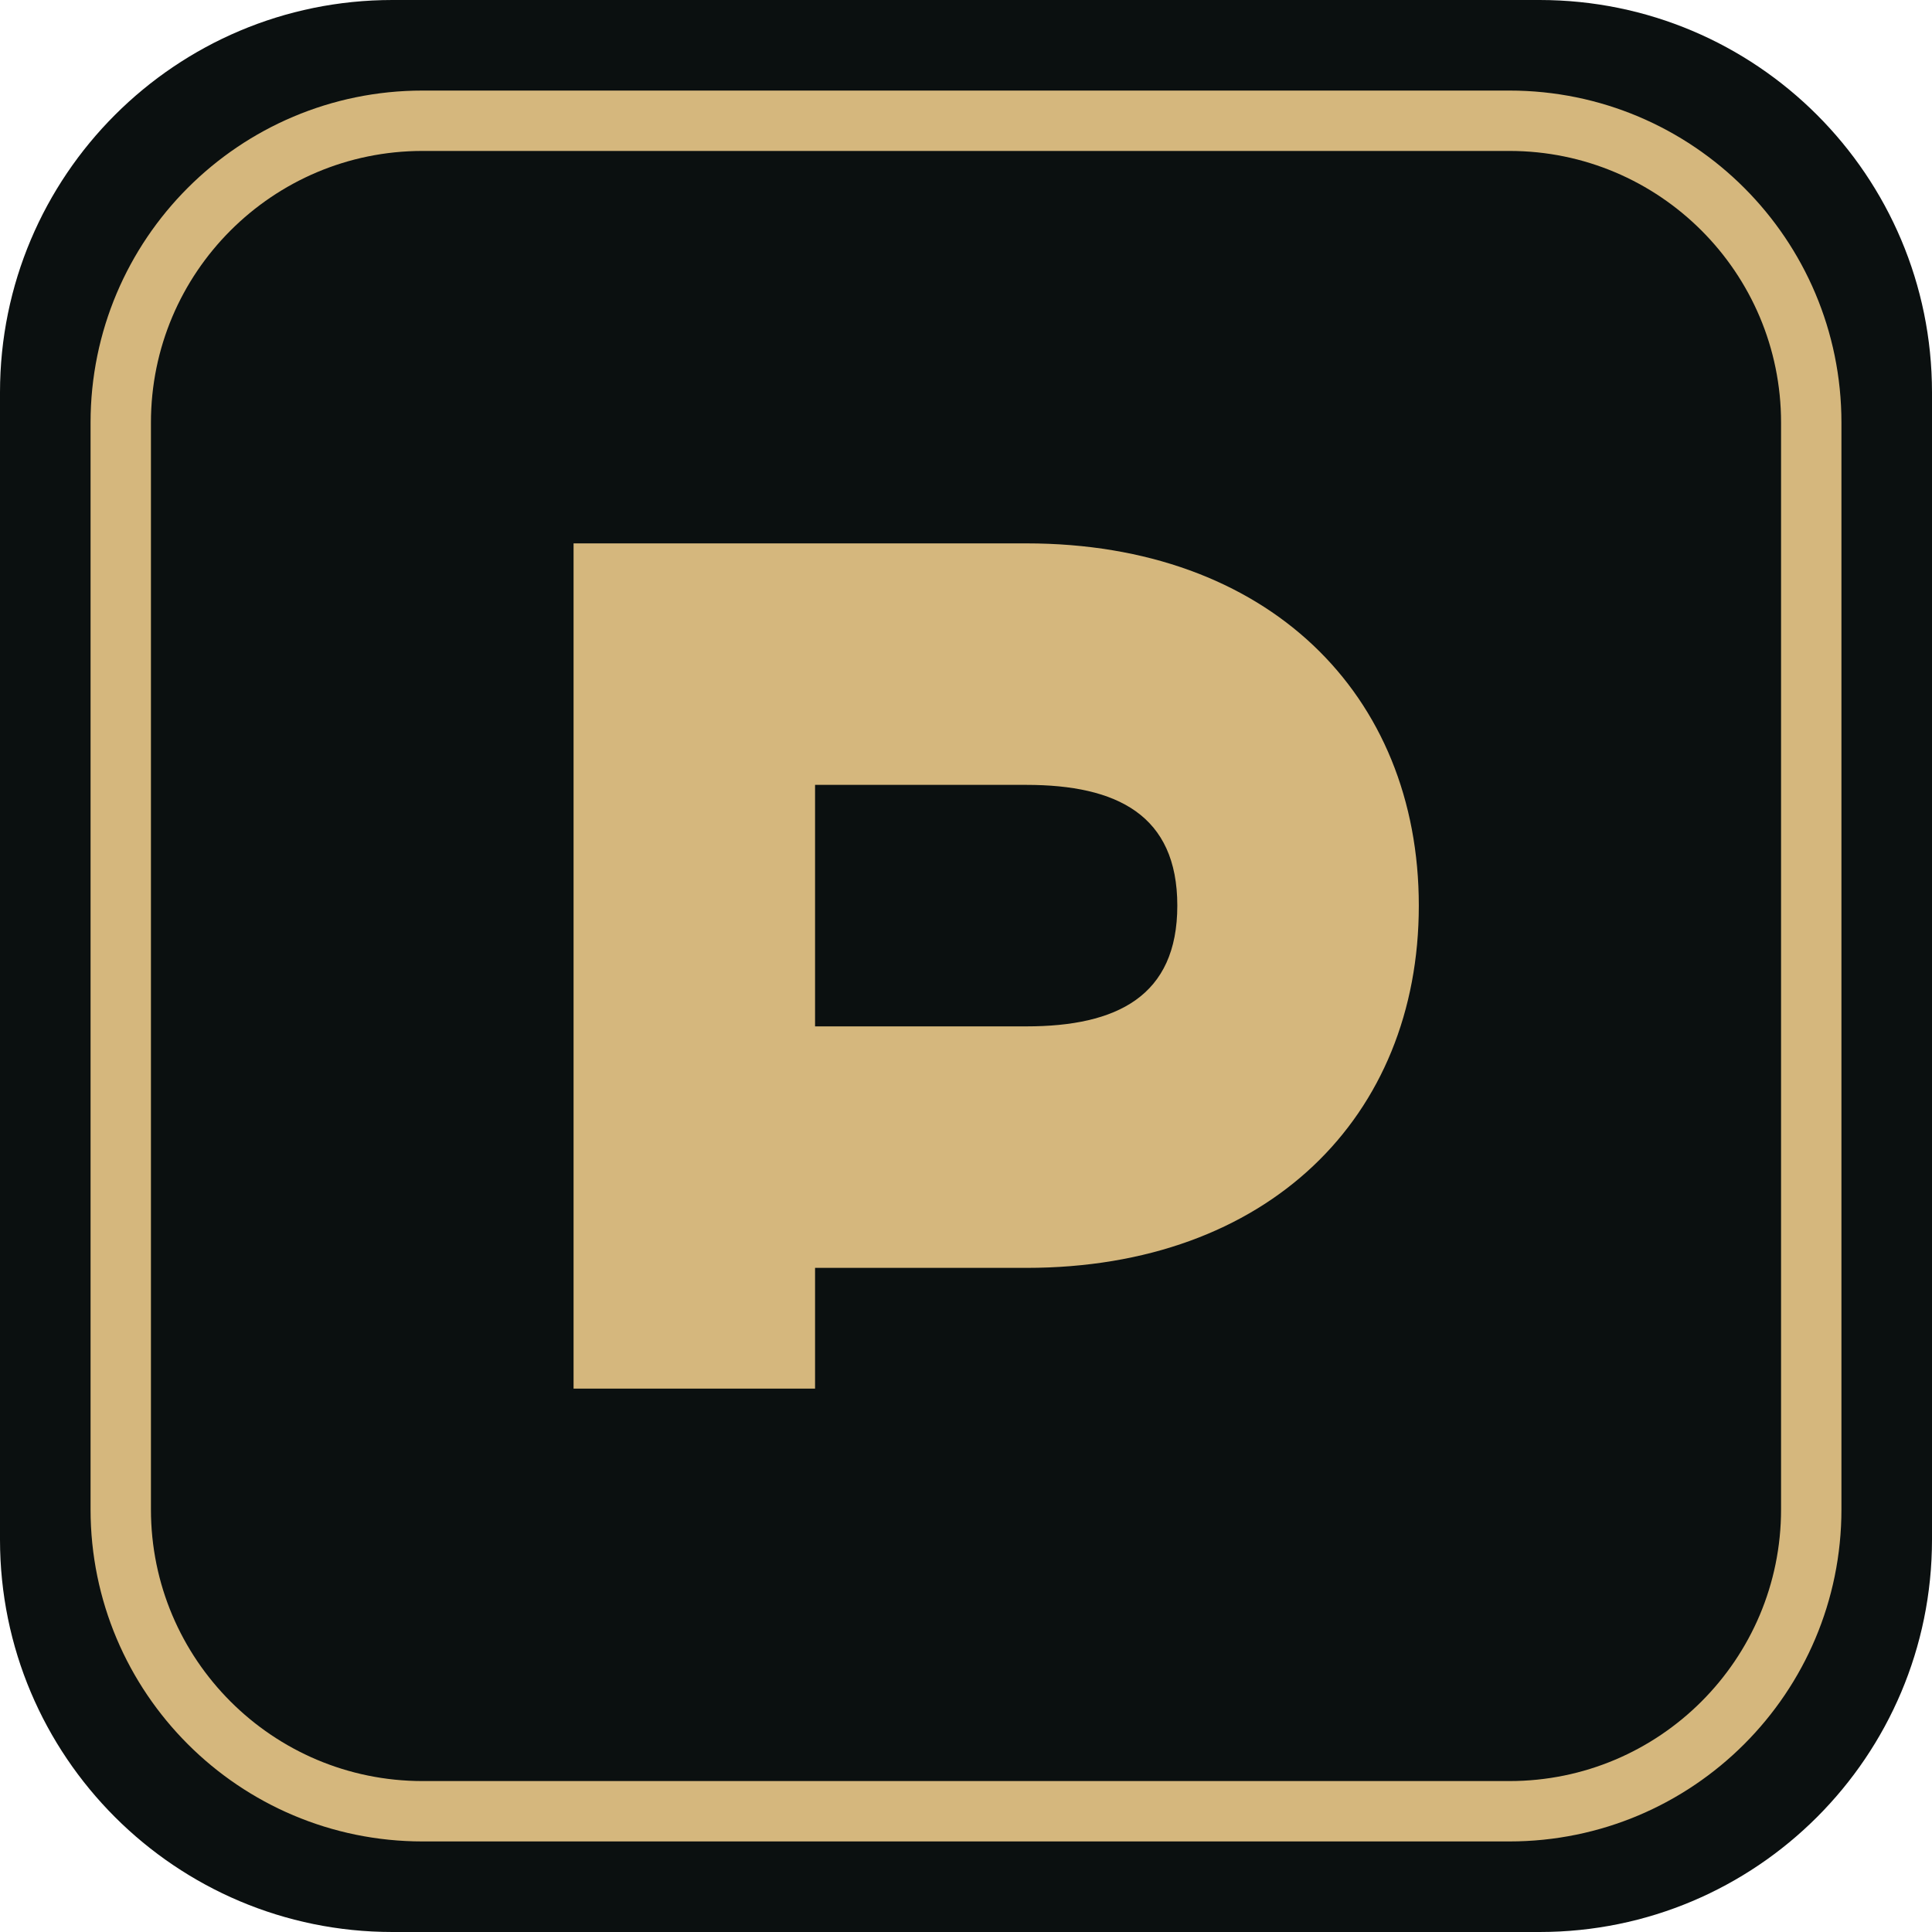
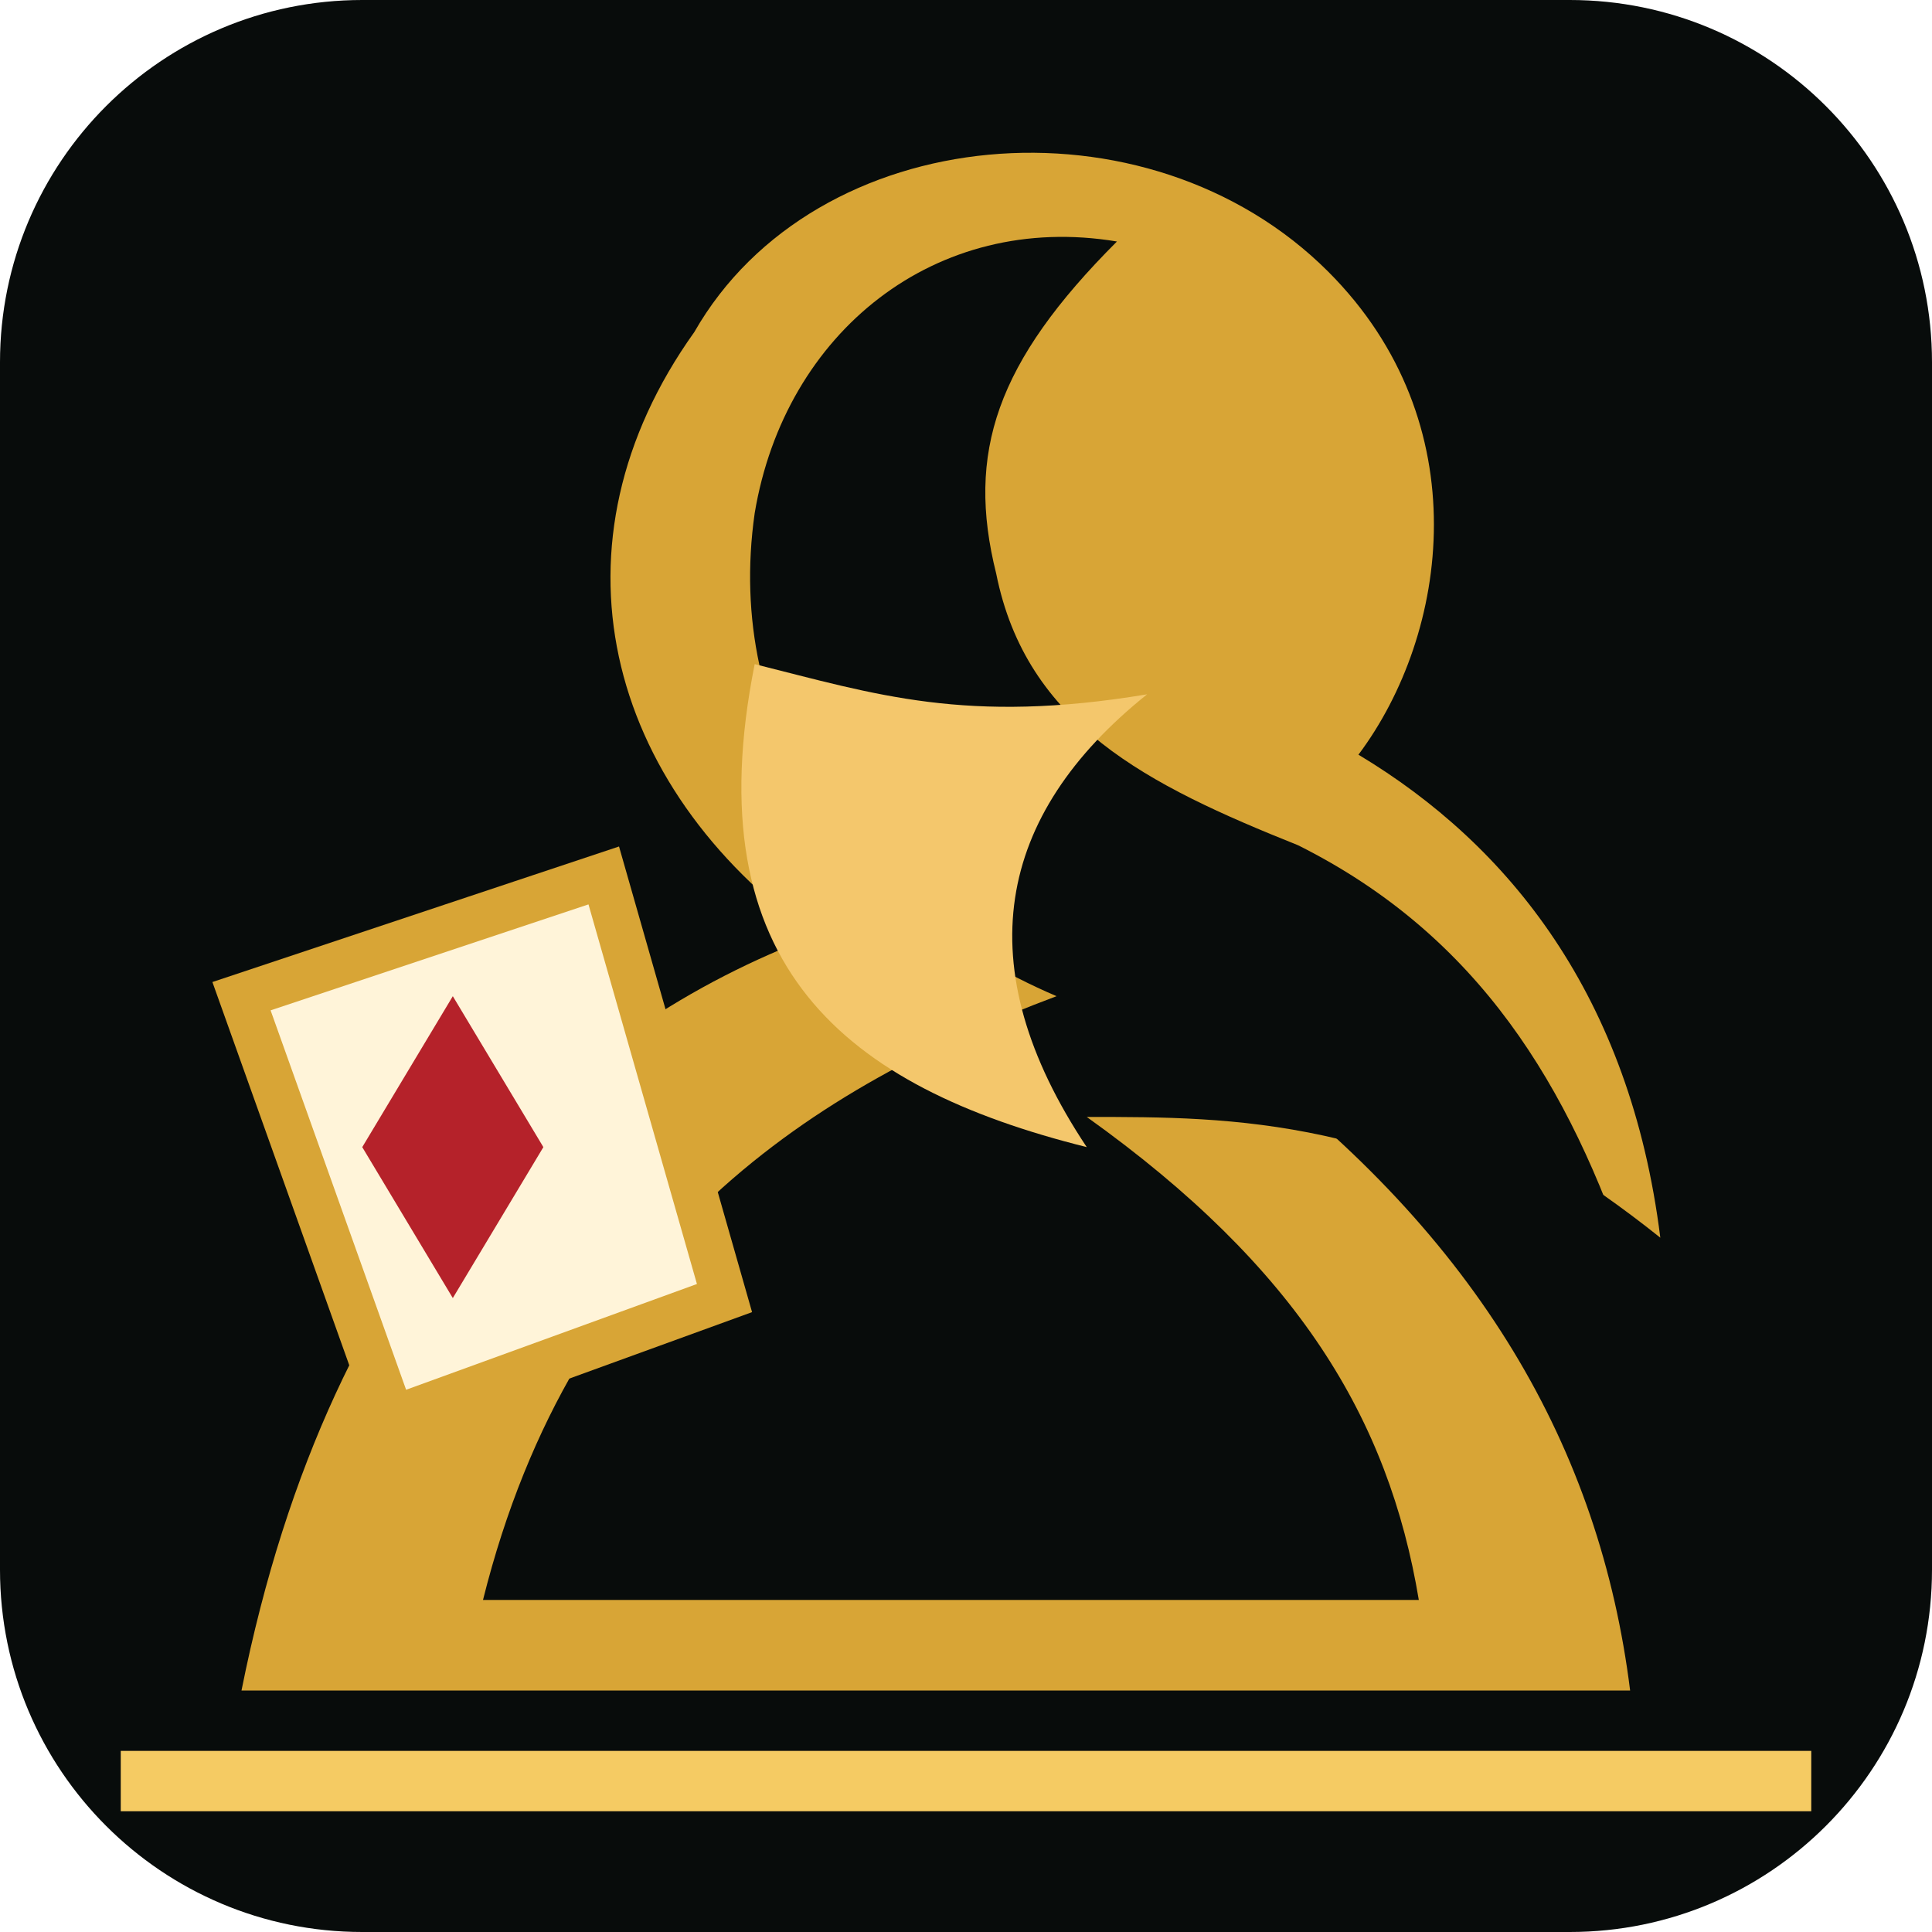
<svg xmlns="http://www.w3.org/2000/svg" viewBox="0 0 64 64">
-   <rect width="64" height="64" rx="13" fill="#0b1010" />
-   <rect x="4" y="4" width="56" height="56" rx="10" fill="none" stroke="#d5b77d" stroke-width="2" />
-   <path d="M19 46V18h15c8 0 13 5 13 12s-5 12-13 12h-7v4zm8-12h7c3 0 5-1 5-4s-2-4-5-4h-7z" fill="#d5b77d" />
+   <rect width="64" height="64" rx="12" fill="#080c0b" />
+   <path d="M8 56c3-15 11-22 19-25-7-5-9-13-4-20 4-7 15-8 21-2 5 5 4 12 1 16 5 3 9 8 10 16-5-4-10-6-14-6 8 6 12 13 13 21H8Z" fill="#d8a536" />
+   <path d="M16 53c3-12 11-17 19-20-7-3-11-9-10-16 1-6 6-10 12-9-4 4-5 7-4 11 1 5 5 7 10 9 6 3 9 8 11 14-8-5-13-5-18-5 7 5 10 10 11 16H16Z" fill="#080c0b" />
+   <path d="M25 22c-2 10 3 14 11 16-4-6-3-11 2-15-6 1-9 0-13-1Z" fill="#f4c76c" />
+   <path d="M13 47 8 33l12-4 4 14-11 4Z" fill="#fff4d9" stroke="#d8a536" stroke-width="1.5" />
+   <path d="m15 33 3 5-3 5-3-5 3-5Z" fill="#b5222a" />
+   <path d="M4 59h56" stroke="#f5cb63" stroke-width="2" />
</svg>
